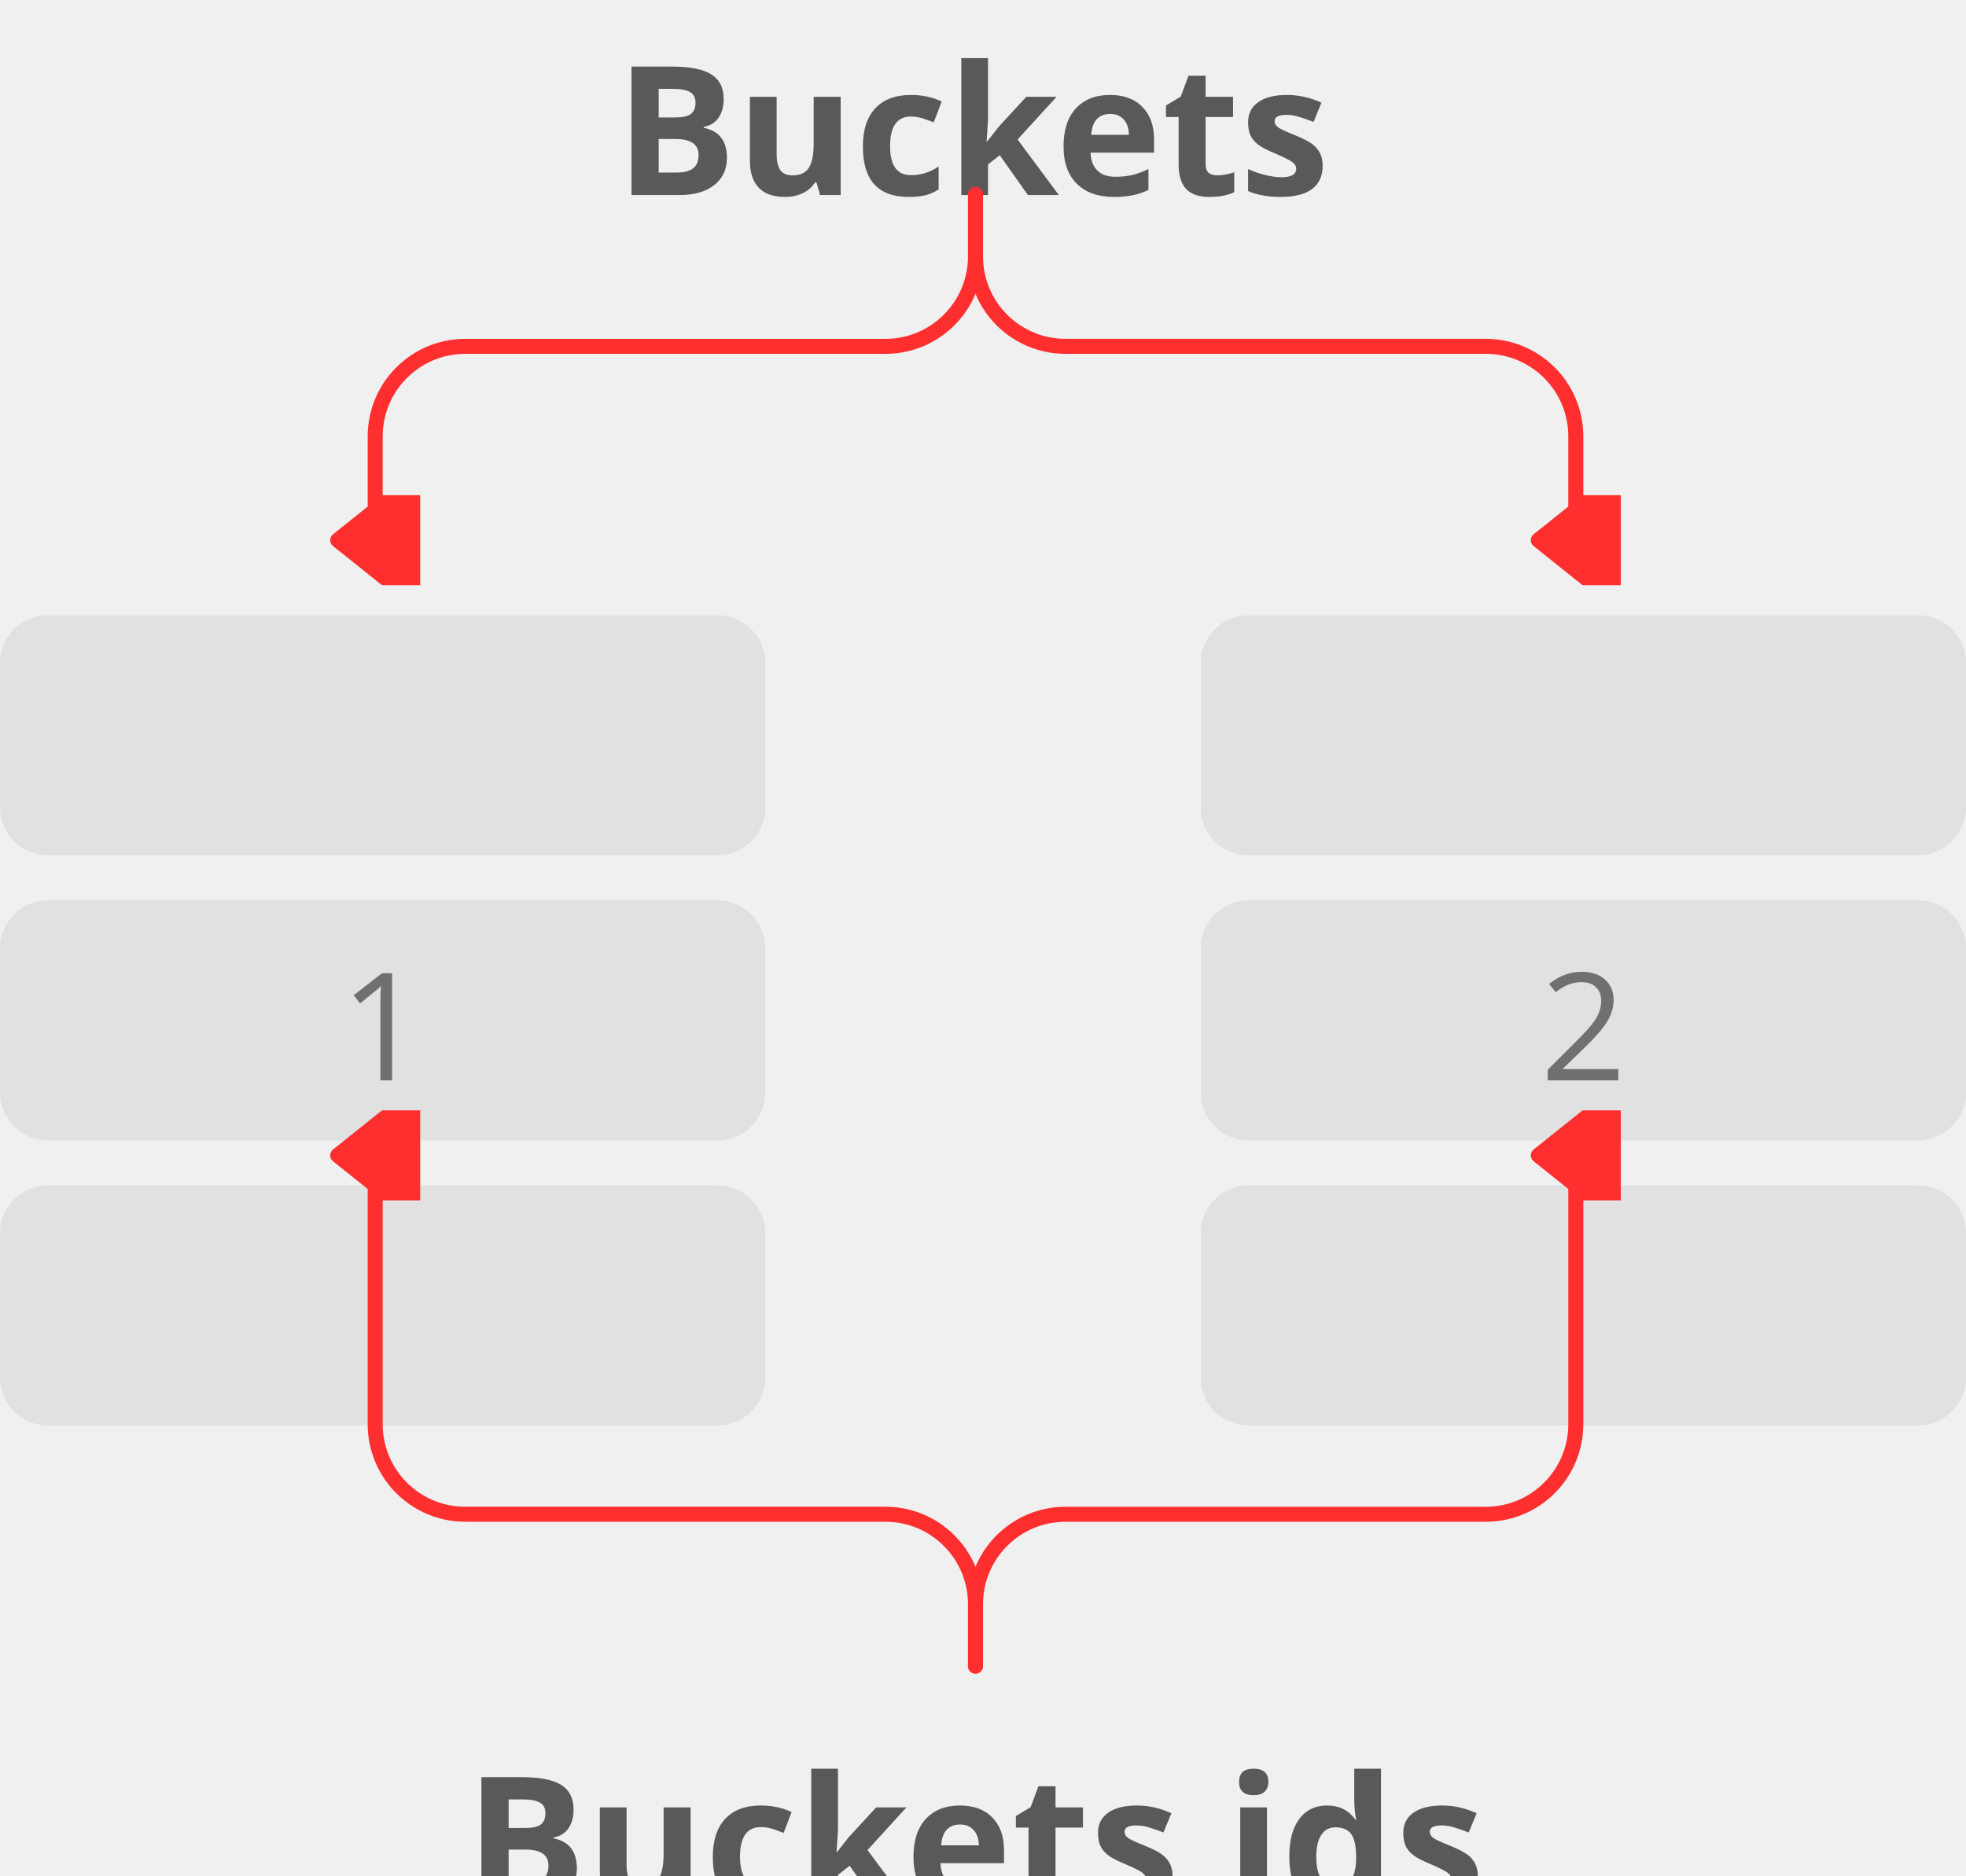
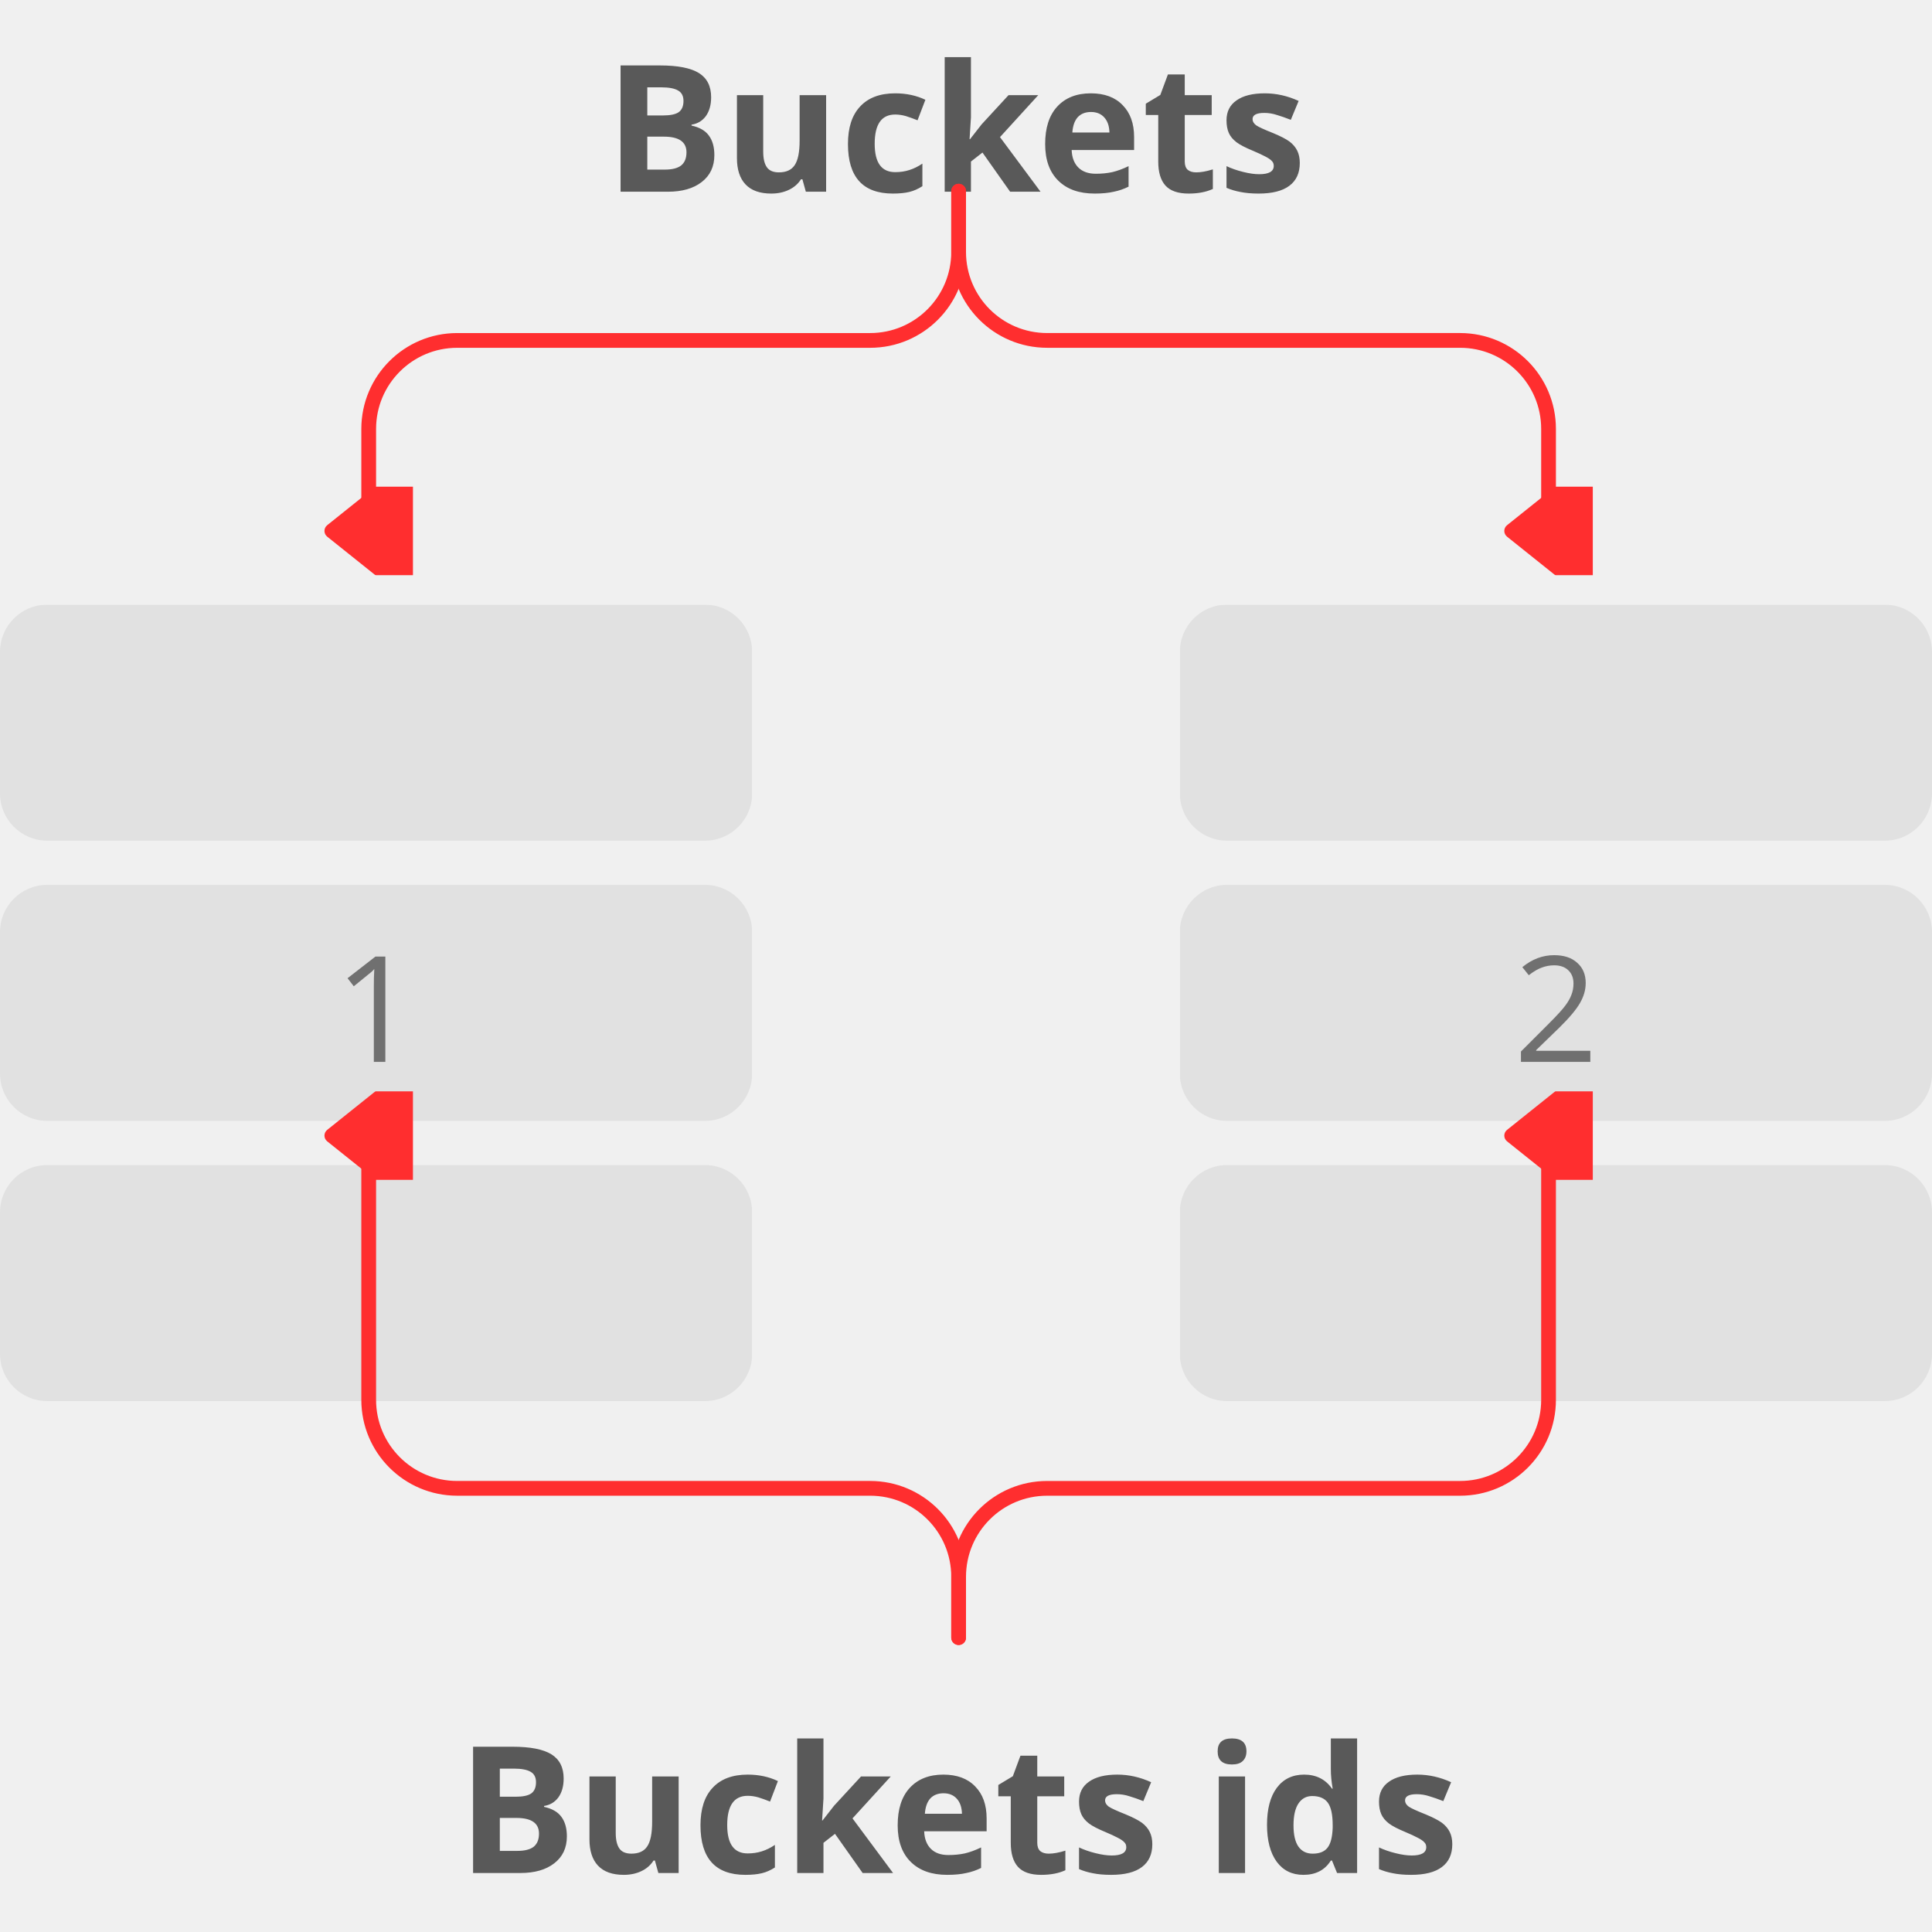
- <svg xmlns="http://www.w3.org/2000/svg" xmlns:xlink="http://www.w3.org/1999/xlink" width="131px" height="125px" viewBox="0 0 131 125" version="1.1">
+ <svg xmlns="http://www.w3.org/2000/svg" xmlns:xlink="http://www.w3.org/1999/xlink" width="131px" height="131px" viewBox="0 0 131 131" version="1.1">
  <defs>
    <polygon id="path-1" points="0 0 51 0 51 54 0 54" />
    <polygon id="path-3" points="0 0 51 0 51 54 0 54" />
    <path d="M-1.39,7.188 L2.61,2.188 C2.81,1.937 3.19,1.937 3.39,2.188 L7.39,7.188 C7.652,7.515 7.419,8 7,8 L-1,8 C-1.419,8 -1.652,7.515 -1.39,7.188 Z" id="path-5" />
    <path d="M-1.39,7.188 L2.61,2.188 C2.81,1.937 3.19,1.937 3.39,2.188 L7.39,7.188 C7.652,7.515 7.419,8 7,8 L-1,8 C-1.419,8 -1.652,7.515 -1.39,7.188 Z" id="path-7" />
    <path d="M-1.39,7.188 L2.61,2.188 C2.81,1.937 3.19,1.937 3.39,2.188 L7.39,7.188 C7.652,7.515 7.419,8 7,8 L-1,8 C-1.419,8 -1.652,7.515 -1.39,7.188 Z" id="path-9" />
    <path d="M-1.39,7.188 L2.61,2.188 C2.81,1.937 3.19,1.937 3.39,2.188 L7.39,7.188 C7.652,7.515 7.419,8 7,8 L-1,8 C-1.419,8 -1.652,7.515 -1.39,7.188 Z" id="path-11" />
  </defs>
  <g id="3" stroke="none" stroke-width="1" fill="none" fill-rule="evenodd">
    <g id="Group" transform="translate(0, 41)">
      <mask id="mask-2" fill="white">
        <use xlink:href="#path-1" />
      </mask>
      <g id="Clip-2" />
      <path d="M47.812,0 L3.188,0 C1.431,0 0,1.437 0,3.2 L0,12.8 C0,14.563 1.431,16 3.188,16 L47.812,16 C49.569,16 51,14.563 51,12.8 L51,3.2 C51,1.437 49.569,0 47.812,0" id="Fill-1" fill="#E1E1E1" mask="url(#mask-2)" />
      <path d="M47.812,19 L3.188,19 C1.431,19 0,20.437 0,22.2 L0,31.8 C0,33.563 1.431,35 3.188,35 L47.812,35 C49.569,35 51,33.563 51,31.8 L51,22.2 C51,20.437 49.569,19 47.812,19" id="Fill-3" fill="#E1E1E1" mask="url(#mask-2)" />
      <text id="1" mask="url(#mask-2)" font-family="OpenSans-Semibold, Open Sans" font-size="10" font-weight="500" fill="#000000" fill-opacity="0.5">
        <tspan x="22.646" y="31">1</tspan>
      </text>
      <path d="M47.812,38 L3.188,38 C1.431,38 0,39.437 0,41.2 L0,50.8 C0,52.563 1.431,54 3.188,54 L47.812,54 C49.569,54 51,52.563 51,50.8 L51,41.2 C51,39.437 49.569,38 47.812,38" id="Fill-4" fill="#E1E1E1" mask="url(#mask-2)" />
    </g>
    <g id="Group" transform="translate(80, 41)">
      <mask id="mask-4" fill="white">
        <use xlink:href="#path-3" />
      </mask>
      <g id="Clip-2" />
      <path d="M47.812,0 L3.188,0 C1.431,0 0,1.437 0,3.2 L0,12.8 C0,14.563 1.431,16 3.188,16 L47.812,16 C49.569,16 51,14.563 51,12.8 L51,3.2 C51,1.437 49.569,0 47.812,0" id="Fill-1" fill="#E1E1E1" mask="url(#mask-4)" />
      <path d="M47.812,19 L3.188,19 C1.431,19 0,20.437 0,22.2 L0,31.8 C0,33.563 1.431,35 3.188,35 L47.812,35 C49.569,35 51,33.563 51,31.8 L51,22.2 C51,20.437 49.569,19 47.812,19" id="Fill-3" fill="#E1E1E1" mask="url(#mask-4)" />
      <text id="2" mask="url(#mask-4)" font-family="OpenSans-Semibold, Open Sans" font-size="10" font-weight="500" fill="#000000" fill-opacity="0.5">
        <tspan x="22.646" y="31">2</tspan>
      </text>
      <path d="M47.812,38 L3.188,38 C1.431,38 0,39.437 0,41.2 L0,50.8 C0,52.563 1.431,54 3.188,54 L47.812,54 C49.569,54 51,52.563 51,50.8 L51,41.2 C51,39.437 49.569,38 47.812,38" id="Fill-4" fill="#E1E1E1" mask="url(#mask-4)" />
    </g>
    <text id="Buckets" font-family="OpenSans-Bold, Open Sans" font-size="12" font-weight="bold" line-spacing="10" fill="#595959">
      <tspan x="41" y="13">Buckets</tspan>
    </text>
    <text id="Buckets-ids" font-family="OpenSans-Bold, Open Sans" font-size="12" font-weight="bold" line-spacing="10" fill="#595959">
      <tspan x="31" y="127">Buckets ids</tspan>
    </text>
    <g id="DIAGRAMS-/-Curve-Arrow-5" transform="translate(20, 12)">
      <g id="DIAGRAMS-/-Arrow-/-End-left" transform="translate(5, 24) rotate(-90) translate(-5, -24) translate(2, 19)">
        <mask id="mask-6" fill="white">
          <use xlink:href="#path-5" />
        </mask>
        <g id="Mask" fill-rule="nonzero" transform="translate(3, 5) rotate(-90) translate(-3, -5) " />
        <g id="COLOR-diagram-/-red" mask="url(#mask-6)" fill="#FF2E2F" fill-rule="evenodd">
          <rect id="Rectangle" x="0" y="0" width="6" height="10" />
        </g>
      </g>
      <path d="M45,25.165 L45,21.044 C45,17.731 42.314,15.044 39,15.044 L11,15.044 C7.686,15.044 5,12.358 5,9.044 L5,0.962" id="Path-2-Copy" stroke="#FF2E2F" stroke-linecap="round" stroke-linejoin="round" transform="translate(25, 13.0634) scale(1, -1) translate(-25, -13.0634) " />
    </g>
    <g id="DIAGRAMS-/-Curve-arrow-3" transform="translate(65, 12)">
      <g id="DIAGRAMS-/-Arrow-/-End-left" transform="translate(40, 24) rotate(-90) translate(-40, -24) translate(37, 19)">
        <mask id="mask-8" fill="white">
          <use xlink:href="#path-7" />
        </mask>
        <g id="Mask" fill-rule="nonzero" transform="translate(3, 5) rotate(-90) translate(-3, -5) " />
        <g id="COLOR-diagram-/-red" mask="url(#mask-8)" fill="#FF2E2F" fill-rule="evenodd">
          <rect id="Rectangle" x="0" y="0" width="6" height="10" />
        </g>
      </g>
      <path d="M40,25.165 L40,17.082 C40,13.769 37.314,11.082 34,11.082 L6,11.082 C2.686,11.082 4.05812251e-16,8.396 0,5.082 L0,0.962" id="Path-2-Copy" stroke="#FF2E2F" stroke-linecap="round" stroke-linejoin="round" />
    </g>
    <g id="Group-3" transform="translate(65, 92.5) scale(1, -1) translate(-65, -92.5) translate(20, 73)">
      <g id="DIAGRAMS-/-Curve-Arrow-5">
        <g id="DIAGRAMS-/-Arrow-/-End-left" transform="translate(5, 35) rotate(-90) translate(-5, -35) translate(2, 30)">
          <mask id="mask-10" fill="white">
            <use xlink:href="#path-9" />
          </mask>
          <g id="Mask" fill-rule="nonzero" transform="translate(3, 5) rotate(-90) translate(-3, -5) " />
          <g id="COLOR-diagram-/-red" mask="url(#mask-10)" fill="#FF2E2F" fill-rule="evenodd">
            <rect id="Rectangle" x="0" y="0" width="6" height="10" />
          </g>
        </g>
        <path d="M45,36.165 L45,32.044 C45,28.731 42.314,26.044 39,26.044 L11,26.044 C7.686,26.044 5,23.358 5,20.044 L5,0.962" id="Path-2-Copy" stroke="#FF2E2F" stroke-linecap="round" stroke-linejoin="round" transform="translate(25, 18.5634) scale(1, -1) translate(-25, -18.5634) " />
      </g>
      <g id="DIAGRAMS-/-Curve-arrow-3" transform="translate(45, 0)">
        <g id="DIAGRAMS-/-Arrow-/-End-left" transform="translate(40, 35) rotate(-90) translate(-40, -35) translate(37, 30)">
          <mask id="mask-12" fill="white">
            <use xlink:href="#path-11" />
          </mask>
          <g id="Mask" fill-rule="nonzero" transform="translate(3, 5) rotate(-90) translate(-3, -5) " />
          <g id="COLOR-diagram-/-red" mask="url(#mask-12)" fill="#FF2E2F" fill-rule="evenodd">
            <rect id="Rectangle" x="0" y="0" width="6" height="10" />
          </g>
        </g>
        <path d="M40,36.165 L40,17.082 C40,13.769 37.314,11.082 34,11.082 L6,11.082 C2.686,11.082 4.05812251e-16,8.396 0,5.082 L0,0.962" id="Path-2-Copy" stroke="#FF2E2F" stroke-linecap="round" stroke-linejoin="round" />
      </g>
    </g>
  </g>
</svg>
